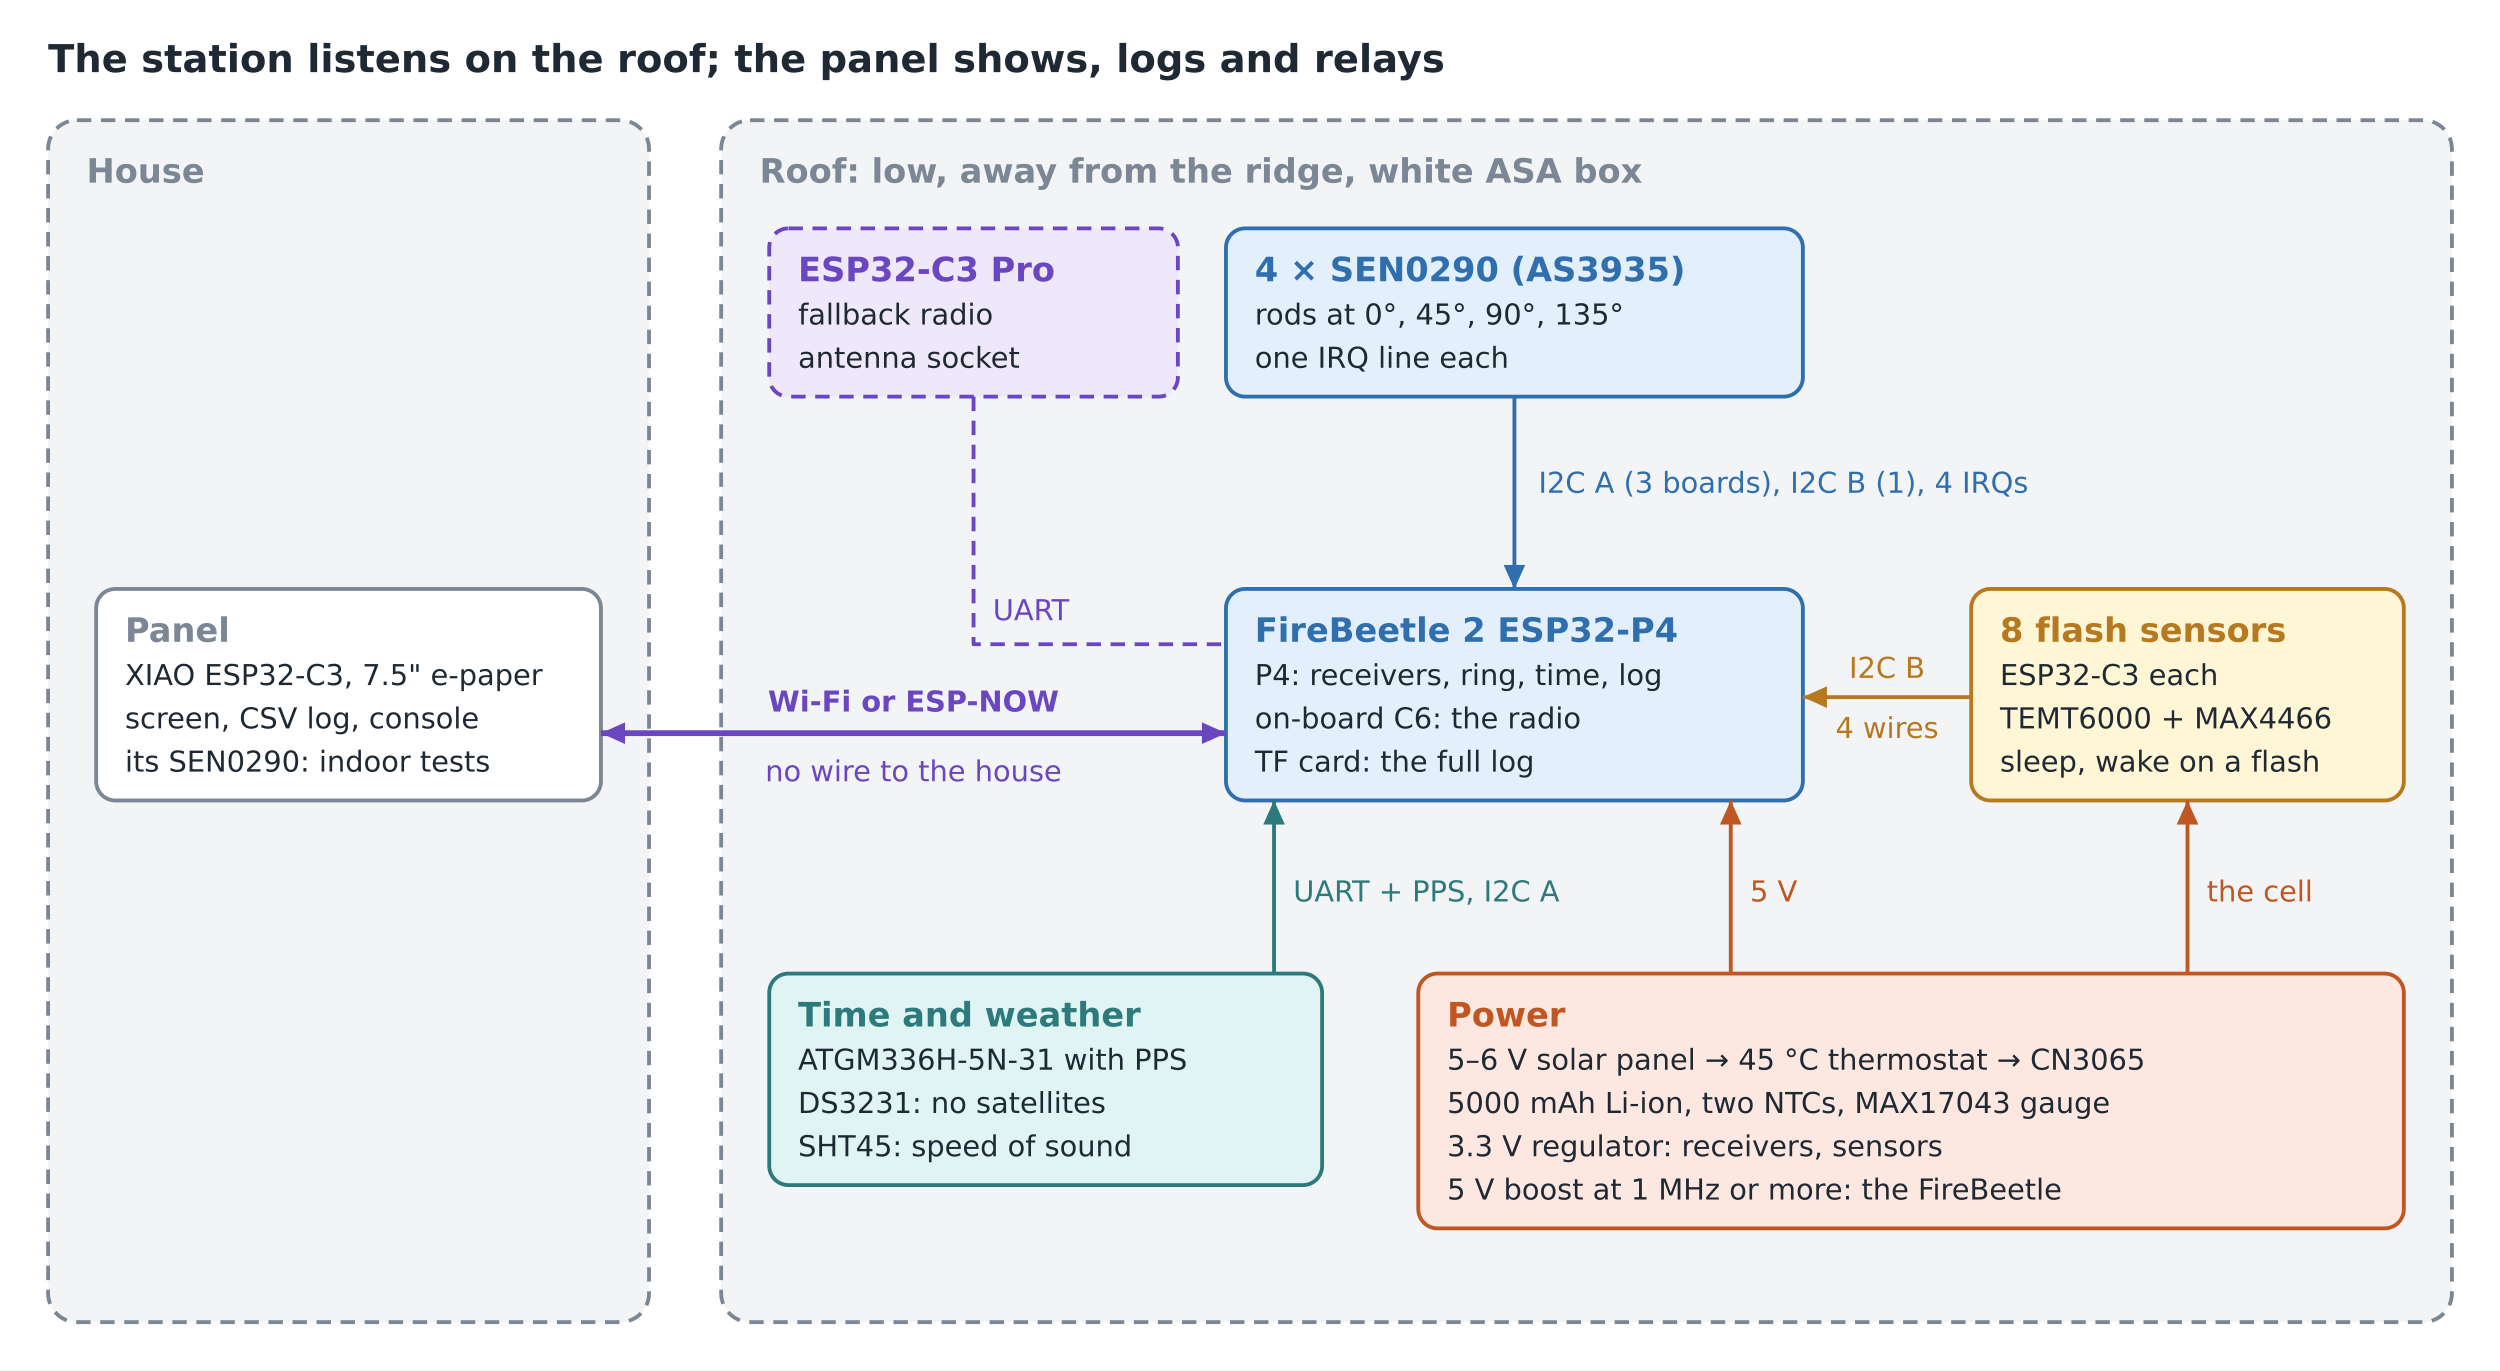
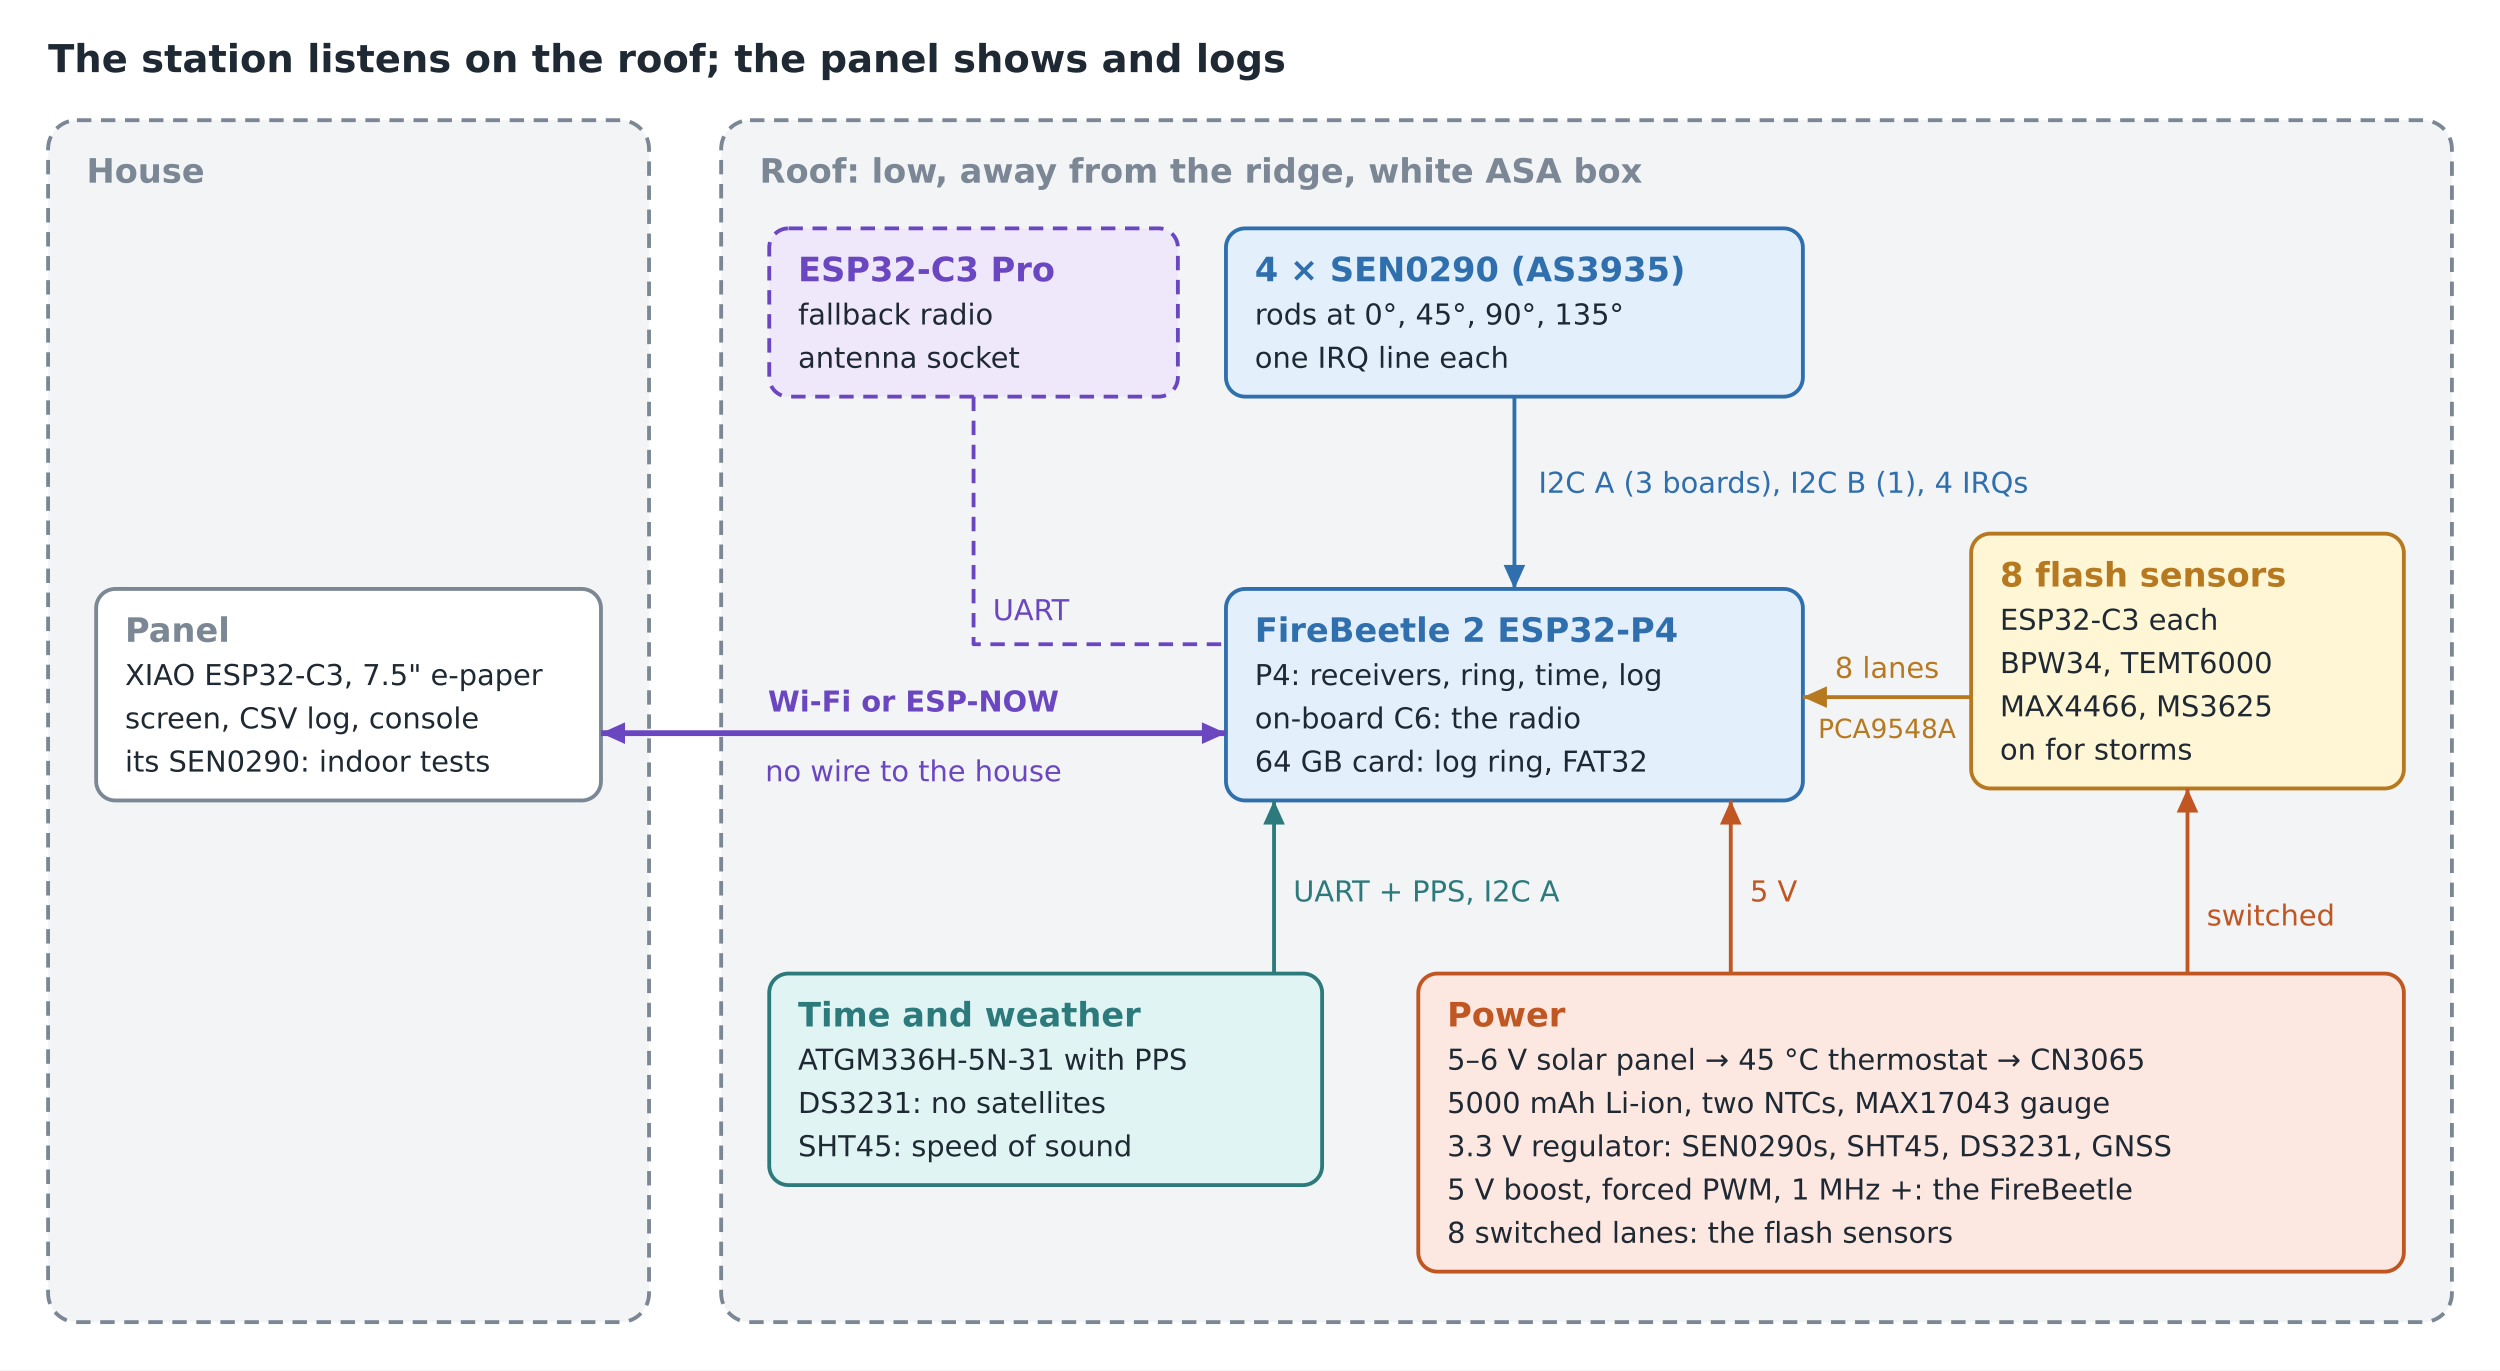
<svg xmlns="http://www.w3.org/2000/svg" width="1040" height="570" viewBox="0 0 1040 570" font-family="DejaVu Sans, Verdana, sans-serif">
  <rect width="1040" height="570" fill="#ffffff" />
-   <text x="20.0" y="30.0" font-size="16" font-weight="bold" text-anchor="start" fill="#1f2933">The station listens on the roof; the panel shows, logs and relays</text>
+   <text x="20.0" y="30.0" font-size="16" font-weight="bold" text-anchor="start" fill="#1f2933">The station listens on the roof; the panel shows and logs</text>
  <rect x="20.0" y="50.0" width="250.0" height="500.0" rx="12" fill="#f2f4f6" stroke="#7b8794" stroke-width="1.6" stroke-dasharray="6 4" />
  <text x="36.0" y="76.0" font-size="14" font-weight="bold" text-anchor="start" fill="#7b8794">House</text>
  <rect x="40.0" y="245.0" width="210.0" height="88.0" rx="8" fill="#ffffff" stroke="#7b8794" stroke-width="1.6" />
  <text x="52.0" y="267.0" font-size="14" font-weight="bold" text-anchor="start" fill="#7b8794">Panel</text>
  <text x="52.0" y="285.0" font-size="12" text-anchor="start" fill="#1f2933">XIAO ESP32-C3, 7.5" e-paper</text>
  <text x="52.0" y="303.0" font-size="12" text-anchor="start" fill="#1f2933">screen, CSV log, console</text>
  <text x="52.0" y="321.0" font-size="12" text-anchor="start" fill="#1f2933">its SEN0290: indoor tests</text>
  <rect x="300.0" y="50.0" width="720.0" height="500.0" rx="12" fill="#f2f4f6" stroke="#7b8794" stroke-width="1.6" stroke-dasharray="6 4" />
  <text x="316.0" y="76.0" font-size="14" font-weight="bold" text-anchor="start" fill="#7b8794">Roof: low, away from the ridge, white ASA box</text>
  <rect x="320.0" y="95.0" width="170.0" height="70.0" rx="8" fill="#efe7fa" stroke="#6b46c1" stroke-width="1.6" stroke-dasharray="6 4" />
  <text x="332.0" y="117.0" font-size="14" font-weight="bold" text-anchor="start" fill="#6b46c1">ESP32-C3 Pro</text>
  <text x="332.0" y="135.0" font-size="12" text-anchor="start" fill="#1f2933">fallback radio</text>
  <text x="332.0" y="153.0" font-size="12" text-anchor="start" fill="#1f2933">antenna socket</text>
  <rect x="510.0" y="95.0" width="240.0" height="70.0" rx="8" fill="#e3f0fb" stroke="#2f6fae" stroke-width="1.6" />
  <text x="522.0" y="117.0" font-size="14" font-weight="bold" text-anchor="start" fill="#2f6fae">4 × SEN0290 (AS3935)</text>
  <text x="522.0" y="135.0" font-size="12" text-anchor="start" fill="#1f2933">rods at 0°, 45°, 90°, 135°</text>
  <text x="522.0" y="153.0" font-size="12" text-anchor="start" fill="#1f2933">one IRQ line each</text>
  <rect x="510.0" y="245.0" width="240.0" height="88.0" rx="8" fill="#e3f0fb" stroke="#2f6fae" stroke-width="1.6" />
  <text x="522.0" y="267.0" font-size="14" font-weight="bold" text-anchor="start" fill="#2f6fae">FireBeetle 2 ESP32-P4</text>
  <text x="522.0" y="285.0" font-size="12" text-anchor="start" fill="#1f2933">P4: receivers, ring, time, log</text>
  <text x="522.0" y="303.0" font-size="12" text-anchor="start" fill="#1f2933">on-board C6: the radio</text>
-   <text x="522.0" y="321.0" font-size="12" text-anchor="start" fill="#1f2933">TF card: the full log</text>
-   <rect x="820.0" y="245.0" width="180.0" height="88.0" rx="8" fill="#fff6d6" stroke="#b7791f" stroke-width="1.6" />
-   <text x="832.0" y="267.0" font-size="14" font-weight="bold" text-anchor="start" fill="#b7791f">8 flash sensors</text>
-   <text x="832.0" y="285.0" font-size="12" text-anchor="start" fill="#1f2933">ESP32-C3 each</text>
-   <text x="832.0" y="303.0" font-size="12" text-anchor="start" fill="#1f2933">TEMT6000 + MAX4466</text>
-   <text x="832.0" y="321.0" font-size="12" text-anchor="start" fill="#1f2933">sleep, wake on a flash</text>
+   <text x="522.0" y="321.0" font-size="12" text-anchor="start" fill="#1f2933">64 GB card: log ring, FAT32</text>
+   <rect x="820.0" y="222.0" width="180.0" height="106.0" rx="8" fill="#fff6d6" stroke="#b7791f" stroke-width="1.6" />
+   <text x="832.0" y="244.0" font-size="14" font-weight="bold" text-anchor="start" fill="#b7791f">8 flash sensors</text>
+   <text x="832.0" y="262.0" font-size="12" text-anchor="start" fill="#1f2933">ESP32-C3 each</text>
+   <text x="832.0" y="280.0" font-size="12" text-anchor="start" fill="#1f2933">BPW34, TEMT6000</text>
+   <text x="832.0" y="298.0" font-size="12" text-anchor="start" fill="#1f2933">MAX4466, MS3625</text>
+   <text x="832.0" y="316.0" font-size="12" text-anchor="start" fill="#1f2933">on for storms</text>
  <rect x="320.0" y="405.0" width="230.0" height="88.0" rx="8" fill="#e0f4f4" stroke="#2c7a7b" stroke-width="1.6" />
  <text x="332.0" y="427.0" font-size="14" font-weight="bold" text-anchor="start" fill="#2c7a7b">Time and weather</text>
  <text x="332.0" y="445.0" font-size="12" text-anchor="start" fill="#1f2933">ATGM336H-5N-31 with PPS</text>
  <text x="332.0" y="463.0" font-size="12" text-anchor="start" fill="#1f2933">DS3231: no satellites</text>
  <text x="332.0" y="481.0" font-size="12" text-anchor="start" fill="#1f2933">SHT45: speed of sound</text>
-   <rect x="590.0" y="405.0" width="410.0" height="106.0" rx="8" fill="#fde8e1" stroke="#c05621" stroke-width="1.6" />
+   <rect x="590.0" y="405.0" width="410.0" height="124.0" rx="8" fill="#fde8e1" stroke="#c05621" stroke-width="1.6" />
  <text x="602.0" y="427.0" font-size="14" font-weight="bold" text-anchor="start" fill="#c05621">Power</text>
  <text x="602.0" y="445.0" font-size="12" text-anchor="start" fill="#1f2933">5–6 V solar panel → 45 °C thermostat → CN3065</text>
  <text x="602.0" y="463.0" font-size="12" text-anchor="start" fill="#1f2933">5000 mAh Li-ion, two NTCs, MAX17043 gauge</text>
-   <text x="602.0" y="481.0" font-size="12" text-anchor="start" fill="#1f2933">3.3 V regulator: receivers, sensors</text>
-   <text x="602.0" y="499.0" font-size="12" text-anchor="start" fill="#1f2933">5 V boost at 1 MHz or more: the FireBeetle</text>
+   <text x="602.0" y="481.0" font-size="12" text-anchor="start" fill="#1f2933">3.3 V regulator: SEN0290s, SHT45, DS3231, GNSS</text>
+   <text x="602.0" y="499.0" font-size="12" text-anchor="start" fill="#1f2933">5 V boost, forced PWM, 1 MHz +: the FireBeetle</text>
+   <text x="602.0" y="517.0" font-size="12" text-anchor="start" fill="#1f2933">8 switched lanes: the flash sensors</text>
  <polyline points="630.0,165.0 630.0,245.0" fill="none" stroke="#2f6fae" stroke-width="1.6" stroke-linejoin="round" />
  <polygon points="630.0,245.0 634.5,235.0 625.5,235.0" fill="#2f6fae" />
  <text x="640.0" y="205.0" font-size="12" text-anchor="start" fill="#2f6fae">I2C A (3 boards), I2C B (1), 4 IRQs</text>
  <polyline points="405.0,165.0 405.0,268.0 510.0,268.0" fill="none" stroke="#6b46c1" stroke-width="1.6" stroke-linejoin="round" stroke-dasharray="6 4" />
  <text x="413.0" y="258.0" font-size="12" text-anchor="start" fill="#6b46c1">UART</text>
  <polyline points="250.0,305.0 510.0,305.0" fill="none" stroke="#6b46c1" stroke-width="2.4" stroke-linejoin="round" />
  <polygon points="510.0,305.0 500.0,300.5 500.0,309.5" fill="#6b46c1" />
  <polygon points="250.0,305.0 260.0,309.5 260.0,300.5" fill="#6b46c1" />
  <text x="380.0" y="296.0" font-size="12" font-weight="bold" text-anchor="middle" fill="#6b46c1">Wi-Fi or ESP-NOW</text>
  <text x="380.0" y="325.0" font-size="12" text-anchor="middle" fill="#6b46c1">no wire to the house</text>
  <polyline points="820.0,290.0 750.0,290.0" fill="none" stroke="#b7791f" stroke-width="1.6" stroke-linejoin="round" />
  <polygon points="750.0,290.0 760.0,294.5 760.0,285.5" fill="#b7791f" />
-   <text x="785.0" y="282.0" font-size="12" text-anchor="middle" fill="#b7791f">I2C B</text>
-   <text x="785.0" y="307.0" font-size="12" text-anchor="middle" fill="#b7791f">4 wires</text>
+   <text x="785.0" y="282.0" font-size="12" text-anchor="middle" fill="#b7791f">8 lanes</text>
+   <text x="785.0" y="307.0" font-size="11" text-anchor="middle" fill="#b7791f">PCA9548A</text>
  <polyline points="530.0,405.0 530.0,333.0" fill="none" stroke="#2c7a7b" stroke-width="1.6" stroke-linejoin="round" />
  <polygon points="530.0,333.0 525.5,343.0 534.5,343.0" fill="#2c7a7b" />
  <text x="538.0" y="375.0" font-size="12" text-anchor="start" fill="#2c7a7b">UART + PPS, I2C A</text>
  <polyline points="720.0,405.0 720.0,333.0" fill="none" stroke="#c05621" stroke-width="1.6" stroke-linejoin="round" />
  <polygon points="720.0,333.0 715.5,343.0 724.5,343.0" fill="#c05621" />
  <text x="728.0" y="375.0" font-size="12" text-anchor="start" fill="#c05621">5 V</text>
-   <polyline points="910.0,405.0 910.0,333.0" fill="none" stroke="#c05621" stroke-width="1.6" stroke-linejoin="round" />
-   <polygon points="910.0,333.0 905.5,343.0 914.5,343.0" fill="#c05621" />
-   <text x="918.0" y="375.0" font-size="12" text-anchor="start" fill="#c05621">the cell</text>
+   <polyline points="910.0,405.0 910.0,328.0" fill="none" stroke="#c05621" stroke-width="1.6" stroke-linejoin="round" />
+   <polygon points="910.0,328.0 905.5,338.0 914.5,338.0" fill="#c05621" />
+   <text x="918.0" y="385.0" font-size="12" text-anchor="start" fill="#c05621">switched</text>
</svg>
